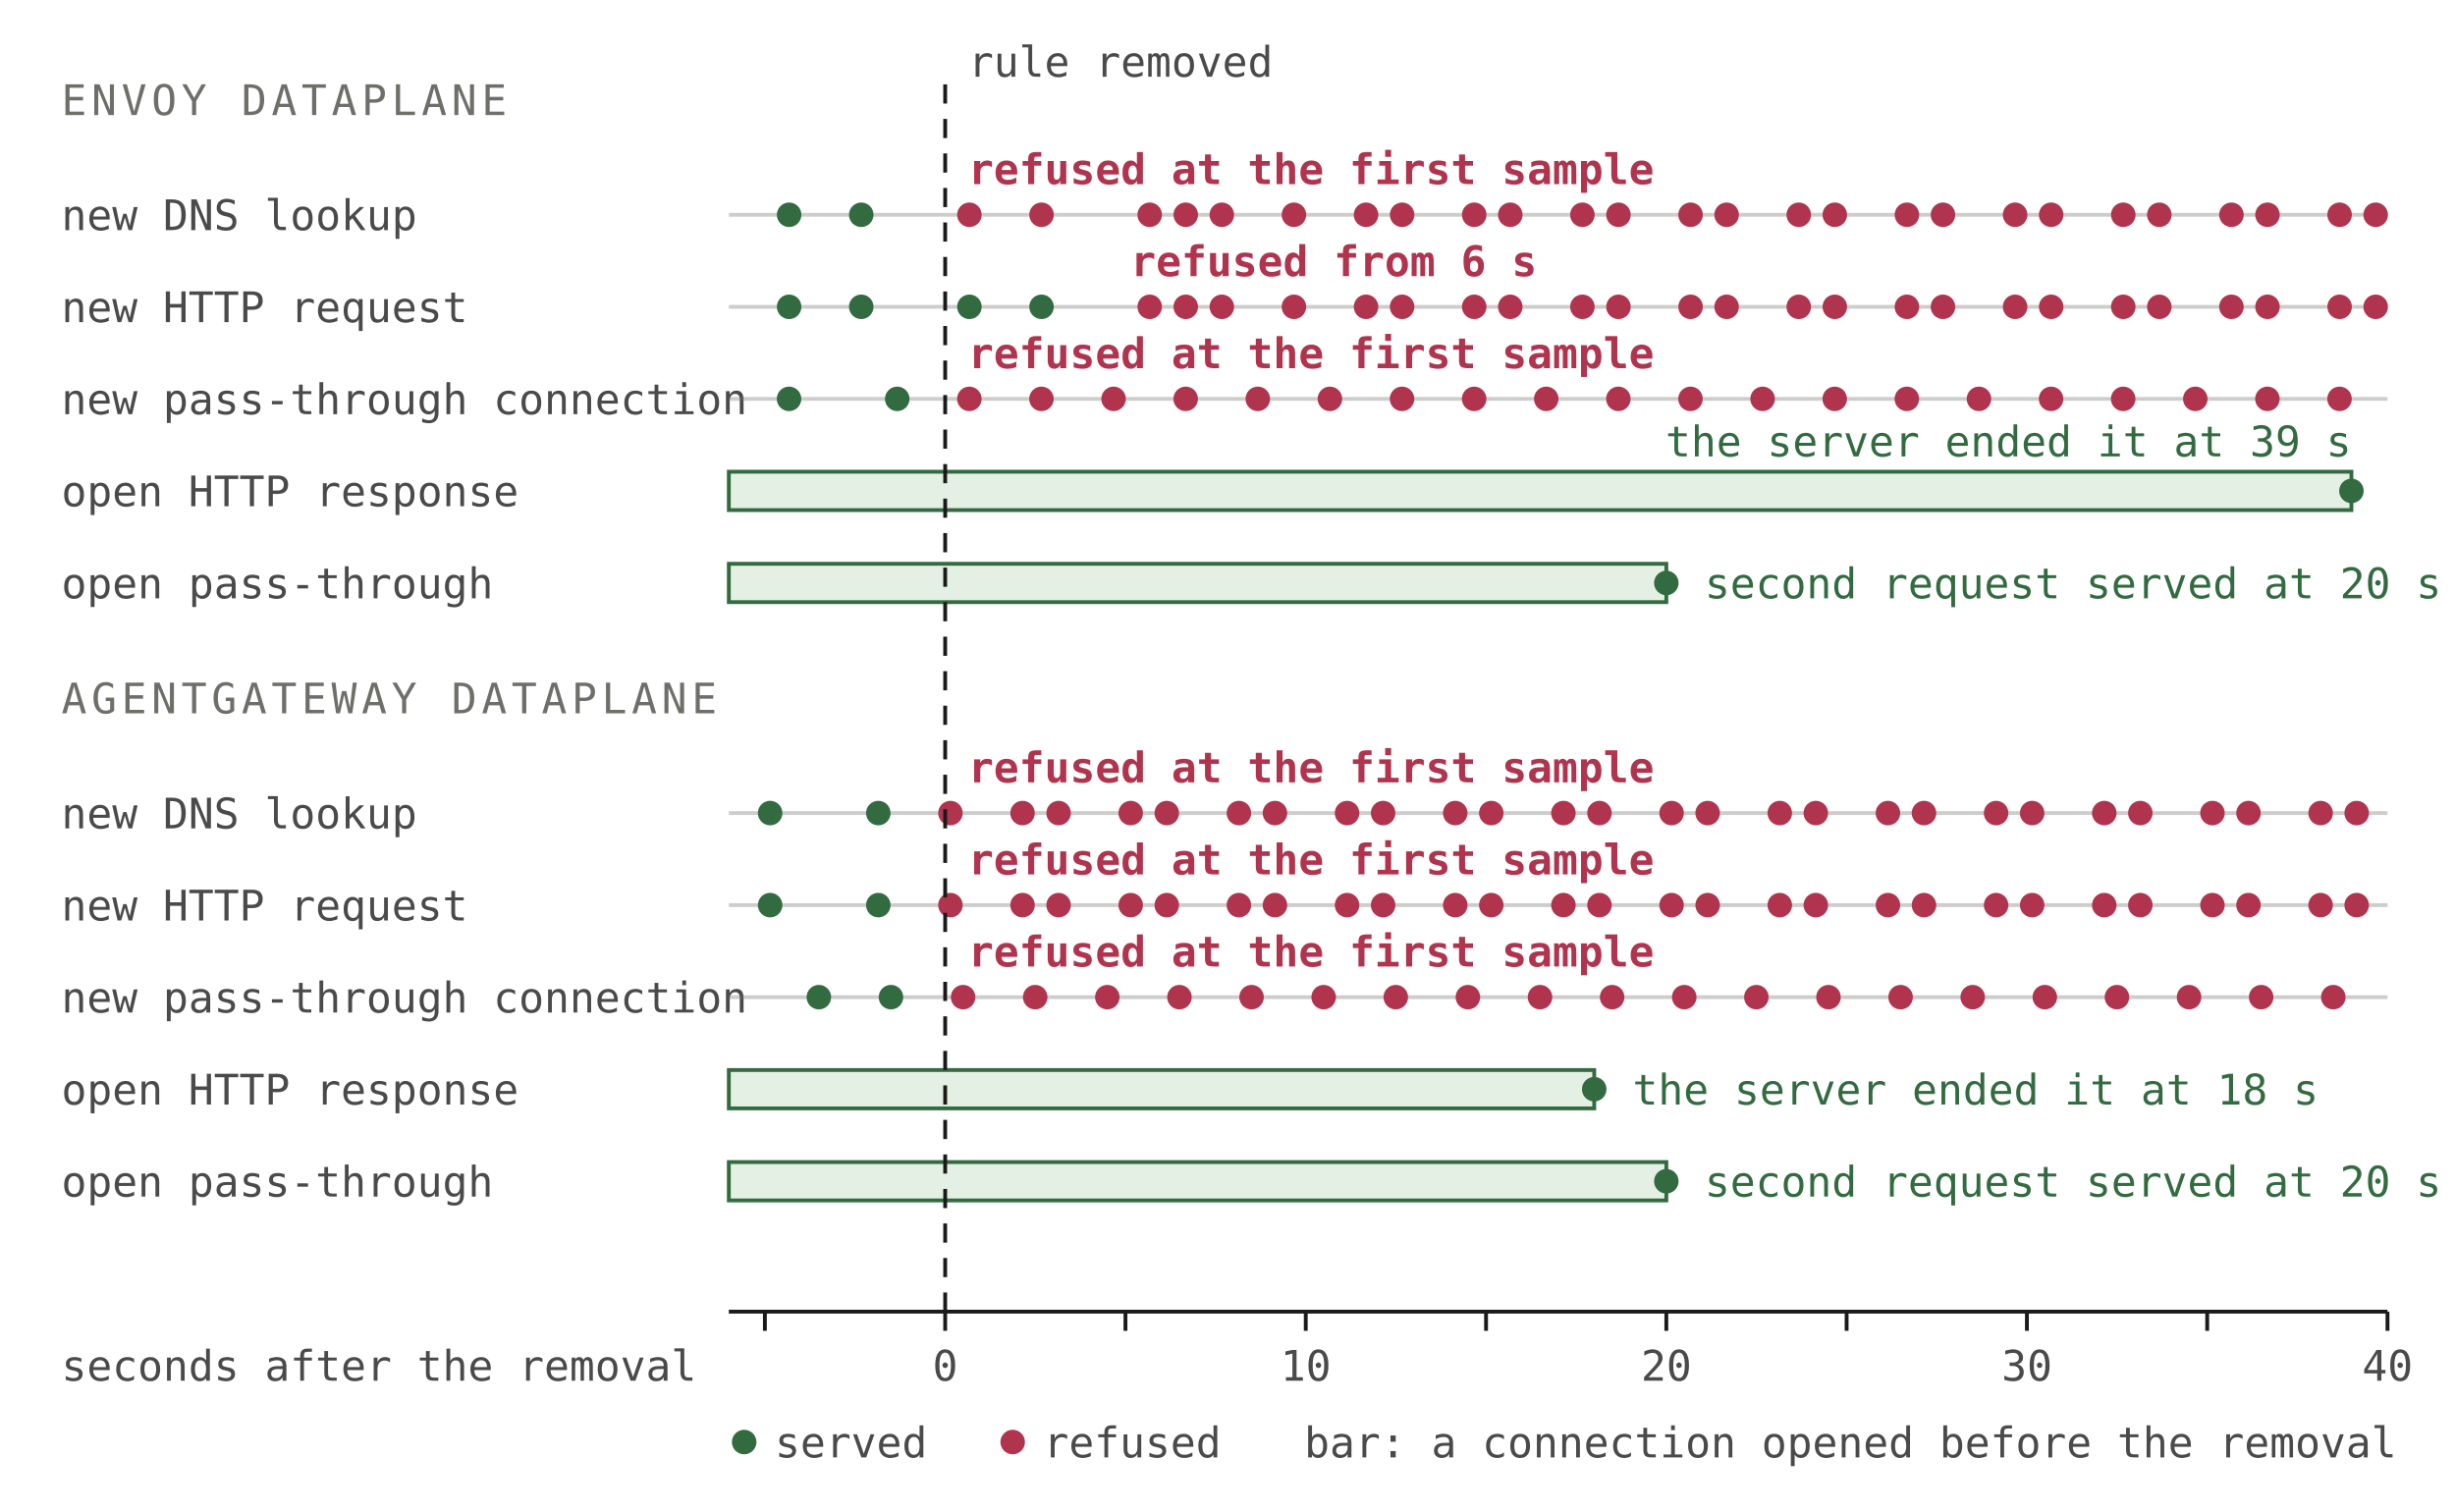
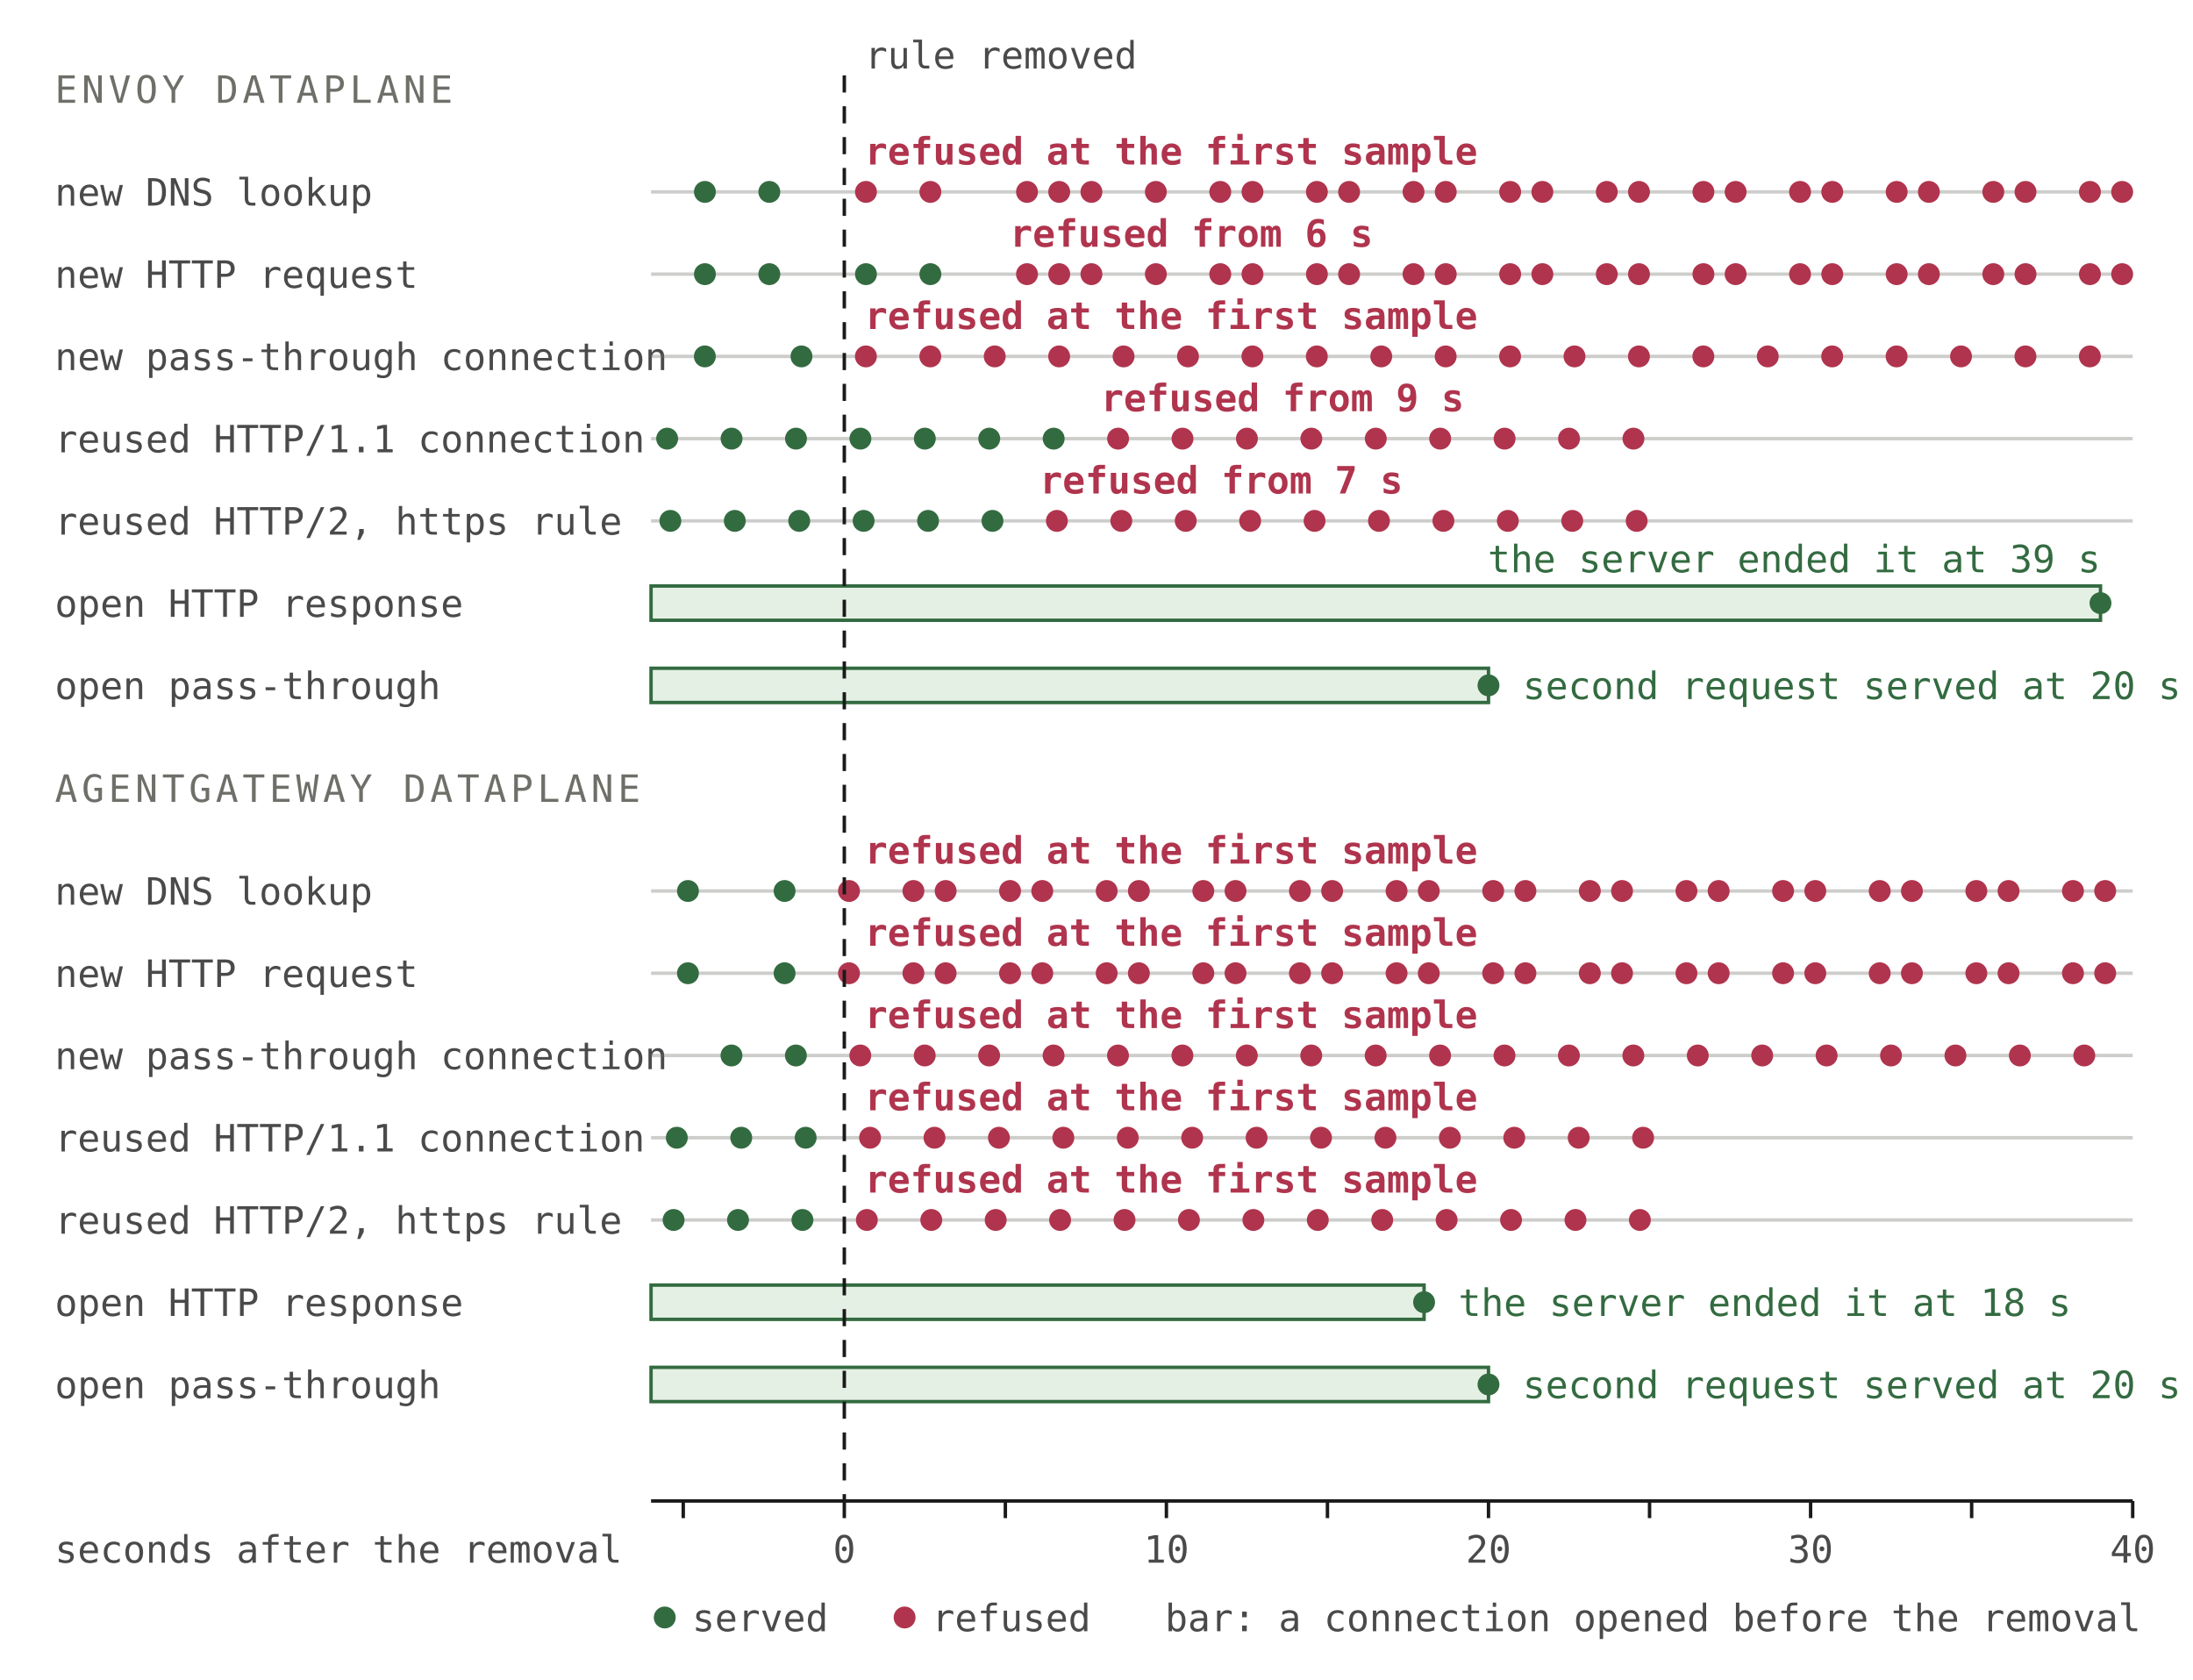
- <svg xmlns="http://www.w3.org/2000/svg" viewBox="0 0 640 394" role="img" aria-labelledby="fig-6-6b-title fig-6-6b-desc" font-family="JetBrains Mono, ui-monospace, monospace">
+ <svg xmlns="http://www.w3.org/2000/svg" viewBox="0 0 640 490" role="img" aria-labelledby="fig-6-6b-title fig-6-6b-desc" font-family="JetBrains Mono, ui-monospace, monospace">
  <text x="16" y="30" font-size="11" letter-spacing="1.2" fill="var(--m-ink-mute, #6f6f6a)">ENVOY DATAPLANE</text>
  <text x="16" y="60" font-size="11" class="m-serif" fill="var(--m-ink-soft, #4a4a4a)">new DNS lookup</text>
  <line x1="190" y1="56" x2="622.4" y2="56" stroke="var(--m-ink-mute, #6f6f6a)" stroke-width="1" stroke-opacity="0.35" />
  <circle cx="205.72" cy="56" r="3.2" fill="var(--m-green-ink, #336b40)" />
  <circle cx="224.52" cy="56" r="3.2" fill="var(--m-green-ink, #336b40)" />
  <circle cx="252.72" cy="56" r="3.2" fill="var(--m-rose-ink, #b0344d)" />
  <circle cx="271.52" cy="56" r="3.2" fill="var(--m-rose-ink, #b0344d)" />
  <circle cx="299.72" cy="56" r="3.2" fill="var(--m-rose-ink, #b0344d)" />
  <circle cx="309.12" cy="56" r="3.2" fill="var(--m-rose-ink, #b0344d)" />
  <circle cx="318.52" cy="56" r="3.2" fill="var(--m-rose-ink, #b0344d)" />
  <circle cx="337.32" cy="56" r="3.2" fill="var(--m-rose-ink, #b0344d)" />
  <circle cx="356.12" cy="56" r="3.2" fill="var(--m-rose-ink, #b0344d)" />
  <circle cx="365.52" cy="56" r="3.2" fill="var(--m-rose-ink, #b0344d)" />
  <circle cx="384.32" cy="56" r="3.2" fill="var(--m-rose-ink, #b0344d)" />
  <circle cx="393.72" cy="56" r="3.2" fill="var(--m-rose-ink, #b0344d)" />
  <circle cx="412.52" cy="56" r="3.2" fill="var(--m-rose-ink, #b0344d)" />
  <circle cx="421.92" cy="56" r="3.2" fill="var(--m-rose-ink, #b0344d)" />
  <circle cx="440.72" cy="56" r="3.2" fill="var(--m-rose-ink, #b0344d)" />
  <circle cx="450.12" cy="56" r="3.2" fill="var(--m-rose-ink, #b0344d)" />
  <circle cx="468.92" cy="56" r="3.2" fill="var(--m-rose-ink, #b0344d)" />
  <circle cx="478.32" cy="56" r="3.2" fill="var(--m-rose-ink, #b0344d)" />
  <circle cx="497.12" cy="56" r="3.2" fill="var(--m-rose-ink, #b0344d)" />
  <circle cx="506.52" cy="56" r="3.2" fill="var(--m-rose-ink, #b0344d)" />
  <circle cx="525.32" cy="56" r="3.2" fill="var(--m-rose-ink, #b0344d)" />
  <circle cx="534.72" cy="56" r="3.2" fill="var(--m-rose-ink, #b0344d)" />
  <circle cx="553.52" cy="56" r="3.2" fill="var(--m-rose-ink, #b0344d)" />
  <circle cx="562.92" cy="56" r="3.2" fill="var(--m-rose-ink, #b0344d)" />
  <circle cx="581.72" cy="56" r="3.2" fill="var(--m-rose-ink, #b0344d)" />
  <circle cx="591.12" cy="56" r="3.2" fill="var(--m-rose-ink, #b0344d)" />
  <circle cx="609.92" cy="56" r="3.2" fill="var(--m-rose-ink, #b0344d)" />
  <circle cx="619.32" cy="56" r="3.2" fill="var(--m-rose-ink, #b0344d)" />
  <text x="252.4" y="48" font-size="11" font-weight="700" fill="var(--m-rose-ink, #b0344d)">refused at the first sample</text>
  <text x="16" y="84" font-size="11" class="m-serif" fill="var(--m-ink-soft, #4a4a4a)">new HTTP request</text>
  <line x1="190" y1="80" x2="622.4" y2="80" stroke="var(--m-ink-mute, #6f6f6a)" stroke-width="1" stroke-opacity="0.35" />
  <circle cx="205.72" cy="80" r="3.2" fill="var(--m-green-ink, #336b40)" />
  <circle cx="224.52" cy="80" r="3.2" fill="var(--m-green-ink, #336b40)" />
  <circle cx="252.72" cy="80" r="3.2" fill="var(--m-green-ink, #336b40)" />
  <circle cx="271.52" cy="80" r="3.2" fill="var(--m-green-ink, #336b40)" />
  <circle cx="299.72" cy="80" r="3.2" fill="var(--m-rose-ink, #b0344d)" />
  <circle cx="309.12" cy="80" r="3.2" fill="var(--m-rose-ink, #b0344d)" />
  <circle cx="318.52" cy="80" r="3.2" fill="var(--m-rose-ink, #b0344d)" />
  <circle cx="337.32" cy="80" r="3.2" fill="var(--m-rose-ink, #b0344d)" />
  <circle cx="356.12" cy="80" r="3.2" fill="var(--m-rose-ink, #b0344d)" />
  <circle cx="365.52" cy="80" r="3.2" fill="var(--m-rose-ink, #b0344d)" />
  <circle cx="384.32" cy="80" r="3.2" fill="var(--m-rose-ink, #b0344d)" />
  <circle cx="393.72" cy="80" r="3.2" fill="var(--m-rose-ink, #b0344d)" />
  <circle cx="412.52" cy="80" r="3.2" fill="var(--m-rose-ink, #b0344d)" />
  <circle cx="421.92" cy="80" r="3.2" fill="var(--m-rose-ink, #b0344d)" />
  <circle cx="440.72" cy="80" r="3.2" fill="var(--m-rose-ink, #b0344d)" />
  <circle cx="450.12" cy="80" r="3.2" fill="var(--m-rose-ink, #b0344d)" />
  <circle cx="468.92" cy="80" r="3.2" fill="var(--m-rose-ink, #b0344d)" />
  <circle cx="478.32" cy="80" r="3.2" fill="var(--m-rose-ink, #b0344d)" />
  <circle cx="497.12" cy="80" r="3.2" fill="var(--m-rose-ink, #b0344d)" />
  <circle cx="506.52" cy="80" r="3.2" fill="var(--m-rose-ink, #b0344d)" />
  <circle cx="525.32" cy="80" r="3.2" fill="var(--m-rose-ink, #b0344d)" />
  <circle cx="534.72" cy="80" r="3.2" fill="var(--m-rose-ink, #b0344d)" />
  <circle cx="553.52" cy="80" r="3.2" fill="var(--m-rose-ink, #b0344d)" />
  <circle cx="562.92" cy="80" r="3.2" fill="var(--m-rose-ink, #b0344d)" />
  <circle cx="581.72" cy="80" r="3.2" fill="var(--m-rose-ink, #b0344d)" />
  <circle cx="591.12" cy="80" r="3.2" fill="var(--m-rose-ink, #b0344d)" />
  <circle cx="609.92" cy="80" r="3.2" fill="var(--m-rose-ink, #b0344d)" />
  <circle cx="619.32" cy="80" r="3.2" fill="var(--m-rose-ink, #b0344d)" />
  <text x="294.72" y="72" font-size="11" font-weight="700" fill="var(--m-rose-ink, #b0344d)">refused from 6 s</text>
  <text x="16" y="108" font-size="11" class="m-serif" fill="var(--m-ink-soft, #4a4a4a)">new pass-through connection</text>
  <line x1="190" y1="104" x2="622.4" y2="104" stroke="var(--m-ink-mute, #6f6f6a)" stroke-width="1" stroke-opacity="0.35" />
  <circle cx="205.7" cy="104" r="3.2" fill="var(--m-green-ink, #336b40)" />
  <circle cx="233.9" cy="104" r="3.2" fill="var(--m-green-ink, #336b40)" />
  <circle cx="252.7" cy="104" r="3.2" fill="var(--m-rose-ink, #b0344d)" />
  <circle cx="271.5" cy="104" r="3.2" fill="var(--m-rose-ink, #b0344d)" />
  <circle cx="290.3" cy="104" r="3.2" fill="var(--m-rose-ink, #b0344d)" />
  <circle cx="309.1" cy="104" r="3.2" fill="var(--m-rose-ink, #b0344d)" />
  <circle cx="327.9" cy="104" r="3.2" fill="var(--m-rose-ink, #b0344d)" />
  <circle cx="346.7" cy="104" r="3.2" fill="var(--m-rose-ink, #b0344d)" />
  <circle cx="365.5" cy="104" r="3.2" fill="var(--m-rose-ink, #b0344d)" />
  <circle cx="384.3" cy="104" r="3.2" fill="var(--m-rose-ink, #b0344d)" />
  <circle cx="403.1" cy="104" r="3.2" fill="var(--m-rose-ink, #b0344d)" />
  <circle cx="421.9" cy="104" r="3.2" fill="var(--m-rose-ink, #b0344d)" />
  <circle cx="440.7" cy="104" r="3.2" fill="var(--m-rose-ink, #b0344d)" />
  <circle cx="459.5" cy="104" r="3.2" fill="var(--m-rose-ink, #b0344d)" />
  <circle cx="478.3" cy="104" r="3.2" fill="var(--m-rose-ink, #b0344d)" />
  <circle cx="497.1" cy="104" r="3.2" fill="var(--m-rose-ink, #b0344d)" />
  <circle cx="515.9" cy="104" r="3.2" fill="var(--m-rose-ink, #b0344d)" />
  <circle cx="534.7" cy="104" r="3.2" fill="var(--m-rose-ink, #b0344d)" />
  <circle cx="553.5" cy="104" r="3.2" fill="var(--m-rose-ink, #b0344d)" />
  <circle cx="572.3" cy="104" r="3.2" fill="var(--m-rose-ink, #b0344d)" />
  <circle cx="591.1" cy="104" r="3.2" fill="var(--m-rose-ink, #b0344d)" />
  <circle cx="609.9" cy="104" r="3.2" fill="var(--m-rose-ink, #b0344d)" />
  <text x="252.4" y="96" font-size="11" font-weight="700" fill="var(--m-rose-ink, #b0344d)">refused at the first sample</text>
-   <text x="16" y="132" font-size="11" class="m-serif" fill="var(--m-ink-soft, #4a4a4a)">open HTTP response</text>
-   <rect x="190" y="123" width="423" height="10" fill="var(--m-green-fill, #e5f0e4)" stroke="var(--m-green-ink, #336b40)" />
-   <circle cx="613" cy="128" r="3.2" fill="var(--m-green-ink, #336b40)" />
-   <text x="613" y="119" font-size="11" text-anchor="end" fill="var(--m-green-ink, #336b40)">the server ended it at 39 s</text>
-   <text x="16" y="156" font-size="11" class="m-serif" fill="var(--m-ink-soft, #4a4a4a)">open pass-through</text>
-   <rect x="190" y="147" width="244.4" height="10" fill="var(--m-green-fill, #e5f0e4)" stroke="var(--m-green-ink, #336b40)" />
-   <circle cx="434.4" cy="152" r="3.2" fill="var(--m-green-ink, #336b40)" />
-   <text x="444.4" y="156" font-size="11" fill="var(--m-green-ink, #336b40)">second request served at 20 s</text>
-   <text x="16" y="186" font-size="11" letter-spacing="1.2" fill="var(--m-ink-mute, #6f6f6a)">AGENTGATEWAY DATAPLANE</text>
-   <text x="16" y="216" font-size="11" class="m-serif" fill="var(--m-ink-soft, #4a4a4a)">new DNS lookup</text>
-   <line x1="190" y1="212" x2="622.4" y2="212" stroke="var(--m-ink-mute, #6f6f6a)" stroke-width="1" stroke-opacity="0.35" />
-   <circle cx="200.77" cy="212" r="3.2" fill="var(--m-green-ink, #336b40)" />
-   <circle cx="228.97" cy="212" r="3.2" fill="var(--m-green-ink, #336b40)" />
-   <circle cx="247.77" cy="212" r="3.2" fill="var(--m-rose-ink, #b0344d)" />
-   <circle cx="266.57" cy="212" r="3.2" fill="var(--m-rose-ink, #b0344d)" />
-   <circle cx="275.97" cy="212" r="3.2" fill="var(--m-rose-ink, #b0344d)" />
-   <circle cx="294.77" cy="212" r="3.2" fill="var(--m-rose-ink, #b0344d)" />
-   <circle cx="304.17" cy="212" r="3.2" fill="var(--m-rose-ink, #b0344d)" />
-   <circle cx="322.97" cy="212" r="3.2" fill="var(--m-rose-ink, #b0344d)" />
-   <circle cx="332.37" cy="212" r="3.2" fill="var(--m-rose-ink, #b0344d)" />
-   <circle cx="351.17" cy="212" r="3.2" fill="var(--m-rose-ink, #b0344d)" />
-   <circle cx="360.57" cy="212" r="3.2" fill="var(--m-rose-ink, #b0344d)" />
-   <circle cx="379.37" cy="212" r="3.2" fill="var(--m-rose-ink, #b0344d)" />
-   <circle cx="388.77" cy="212" r="3.2" fill="var(--m-rose-ink, #b0344d)" />
-   <circle cx="407.57" cy="212" r="3.2" fill="var(--m-rose-ink, #b0344d)" />
-   <circle cx="416.97" cy="212" r="3.2" fill="var(--m-rose-ink, #b0344d)" />
-   <circle cx="435.77" cy="212" r="3.2" fill="var(--m-rose-ink, #b0344d)" />
-   <circle cx="445.17" cy="212" r="3.2" fill="var(--m-rose-ink, #b0344d)" />
-   <circle cx="463.97" cy="212" r="3.2" fill="var(--m-rose-ink, #b0344d)" />
-   <circle cx="473.37" cy="212" r="3.2" fill="var(--m-rose-ink, #b0344d)" />
-   <circle cx="492.17" cy="212" r="3.2" fill="var(--m-rose-ink, #b0344d)" />
-   <circle cx="501.57" cy="212" r="3.2" fill="var(--m-rose-ink, #b0344d)" />
-   <circle cx="520.37" cy="212" r="3.2" fill="var(--m-rose-ink, #b0344d)" />
-   <circle cx="529.77" cy="212" r="3.2" fill="var(--m-rose-ink, #b0344d)" />
-   <circle cx="548.57" cy="212" r="3.2" fill="var(--m-rose-ink, #b0344d)" />
-   <circle cx="557.97" cy="212" r="3.2" fill="var(--m-rose-ink, #b0344d)" />
-   <circle cx="576.77" cy="212" r="3.2" fill="var(--m-rose-ink, #b0344d)" />
-   <circle cx="586.17" cy="212" r="3.2" fill="var(--m-rose-ink, #b0344d)" />
-   <circle cx="604.97" cy="212" r="3.2" fill="var(--m-rose-ink, #b0344d)" />
-   <circle cx="614.37" cy="212" r="3.2" fill="var(--m-rose-ink, #b0344d)" />
-   <text x="252.4" y="204" font-size="11" font-weight="700" fill="var(--m-rose-ink, #b0344d)">refused at the first sample</text>
-   <text x="16" y="240" font-size="11" class="m-serif" fill="var(--m-ink-soft, #4a4a4a)">new HTTP request</text>
-   <line x1="190" y1="236" x2="622.4" y2="236" stroke="var(--m-ink-mute, #6f6f6a)" stroke-width="1" stroke-opacity="0.35" />
-   <circle cx="200.77" cy="236" r="3.2" fill="var(--m-green-ink, #336b40)" />
-   <circle cx="228.97" cy="236" r="3.2" fill="var(--m-green-ink, #336b40)" />
-   <circle cx="247.77" cy="236" r="3.2" fill="var(--m-rose-ink, #b0344d)" />
-   <circle cx="266.57" cy="236" r="3.2" fill="var(--m-rose-ink, #b0344d)" />
-   <circle cx="275.97" cy="236" r="3.2" fill="var(--m-rose-ink, #b0344d)" />
-   <circle cx="294.77" cy="236" r="3.2" fill="var(--m-rose-ink, #b0344d)" />
-   <circle cx="304.17" cy="236" r="3.2" fill="var(--m-rose-ink, #b0344d)" />
-   <circle cx="322.97" cy="236" r="3.2" fill="var(--m-rose-ink, #b0344d)" />
-   <circle cx="332.37" cy="236" r="3.2" fill="var(--m-rose-ink, #b0344d)" />
-   <circle cx="351.17" cy="236" r="3.2" fill="var(--m-rose-ink, #b0344d)" />
-   <circle cx="360.57" cy="236" r="3.2" fill="var(--m-rose-ink, #b0344d)" />
-   <circle cx="379.37" cy="236" r="3.2" fill="var(--m-rose-ink, #b0344d)" />
-   <circle cx="388.77" cy="236" r="3.2" fill="var(--m-rose-ink, #b0344d)" />
-   <circle cx="407.57" cy="236" r="3.2" fill="var(--m-rose-ink, #b0344d)" />
-   <circle cx="416.97" cy="236" r="3.2" fill="var(--m-rose-ink, #b0344d)" />
-   <circle cx="435.77" cy="236" r="3.2" fill="var(--m-rose-ink, #b0344d)" />
-   <circle cx="445.17" cy="236" r="3.2" fill="var(--m-rose-ink, #b0344d)" />
-   <circle cx="463.97" cy="236" r="3.2" fill="var(--m-rose-ink, #b0344d)" />
-   <circle cx="473.37" cy="236" r="3.2" fill="var(--m-rose-ink, #b0344d)" />
-   <circle cx="492.17" cy="236" r="3.2" fill="var(--m-rose-ink, #b0344d)" />
-   <circle cx="501.57" cy="236" r="3.2" fill="var(--m-rose-ink, #b0344d)" />
-   <circle cx="520.37" cy="236" r="3.2" fill="var(--m-rose-ink, #b0344d)" />
-   <circle cx="529.77" cy="236" r="3.2" fill="var(--m-rose-ink, #b0344d)" />
-   <circle cx="548.57" cy="236" r="3.2" fill="var(--m-rose-ink, #b0344d)" />
-   <circle cx="557.97" cy="236" r="3.2" fill="var(--m-rose-ink, #b0344d)" />
-   <circle cx="576.77" cy="236" r="3.2" fill="var(--m-rose-ink, #b0344d)" />
-   <circle cx="586.17" cy="236" r="3.2" fill="var(--m-rose-ink, #b0344d)" />
-   <circle cx="604.97" cy="236" r="3.2" fill="var(--m-rose-ink, #b0344d)" />
-   <circle cx="614.37" cy="236" r="3.2" fill="var(--m-rose-ink, #b0344d)" />
-   <text x="252.4" y="228" font-size="11" font-weight="700" fill="var(--m-rose-ink, #b0344d)">refused at the first sample</text>
-   <text x="16" y="264" font-size="11" class="m-serif" fill="var(--m-ink-soft, #4a4a4a)">new pass-through connection</text>
+   <text x="16" y="132" font-size="11" class="m-serif" fill="var(--m-ink-soft, #4a4a4a)">reused HTTP/1.1 connection</text>
+   <line x1="190" y1="128" x2="622.4" y2="128" stroke="var(--m-ink-mute, #6f6f6a)" stroke-width="1" stroke-opacity="0.35" />
+   <circle cx="194.7" cy="128" r="3.2" fill="var(--m-green-ink, #336b40)" />
+   <circle cx="213.5" cy="128" r="3.2" fill="var(--m-green-ink, #336b40)" />
+   <circle cx="232.3" cy="128" r="3.2" fill="var(--m-green-ink, #336b40)" />
+   <circle cx="251.1" cy="128" r="3.2" fill="var(--m-green-ink, #336b40)" />
+   <circle cx="269.9" cy="128" r="3.2" fill="var(--m-green-ink, #336b40)" />
+   <circle cx="288.7" cy="128" r="3.2" fill="var(--m-green-ink, #336b40)" />
+   <circle cx="307.5" cy="128" r="3.2" fill="var(--m-green-ink, #336b40)" />
+   <circle cx="326.3" cy="128" r="3.2" fill="var(--m-rose-ink, #b0344d)" />
+   <circle cx="345.1" cy="128" r="3.2" fill="var(--m-rose-ink, #b0344d)" />
+   <circle cx="363.9" cy="128" r="3.2" fill="var(--m-rose-ink, #b0344d)" />
+   <circle cx="382.7" cy="128" r="3.2" fill="var(--m-rose-ink, #b0344d)" />
+   <circle cx="401.5" cy="128" r="3.2" fill="var(--m-rose-ink, #b0344d)" />
+   <circle cx="420.3" cy="128" r="3.2" fill="var(--m-rose-ink, #b0344d)" />
+   <circle cx="439.1" cy="128" r="3.2" fill="var(--m-rose-ink, #b0344d)" />
+   <circle cx="457.9" cy="128" r="3.2" fill="var(--m-rose-ink, #b0344d)" />
+   <circle cx="476.7" cy="128" r="3.2" fill="var(--m-rose-ink, #b0344d)" />
+   <text x="321.3" y="120" font-size="11" font-weight="700" fill="var(--m-rose-ink, #b0344d)">refused from 9 s</text>
+   <text x="16" y="156" font-size="11" class="m-serif" fill="var(--m-ink-soft, #4a4a4a)">reused HTTP/2, https rule</text>
+   <line x1="190" y1="152" x2="622.4" y2="152" stroke="var(--m-ink-mute, #6f6f6a)" stroke-width="1" stroke-opacity="0.35" />
+   <circle cx="195.64" cy="152" r="3.2" fill="var(--m-green-ink, #336b40)" />
+   <circle cx="214.44" cy="152" r="3.2" fill="var(--m-green-ink, #336b40)" />
+   <circle cx="233.24" cy="152" r="3.2" fill="var(--m-green-ink, #336b40)" />
+   <circle cx="252.04" cy="152" r="3.2" fill="var(--m-green-ink, #336b40)" />
+   <circle cx="270.84" cy="152" r="3.2" fill="var(--m-green-ink, #336b40)" />
+   <circle cx="289.64" cy="152" r="3.2" fill="var(--m-green-ink, #336b40)" />
+   <circle cx="308.44" cy="152" r="3.2" fill="var(--m-rose-ink, #b0344d)" />
+   <circle cx="327.24" cy="152" r="3.2" fill="var(--m-rose-ink, #b0344d)" />
+   <circle cx="346.04" cy="152" r="3.2" fill="var(--m-rose-ink, #b0344d)" />
+   <circle cx="364.84" cy="152" r="3.2" fill="var(--m-rose-ink, #b0344d)" />
+   <circle cx="383.64" cy="152" r="3.2" fill="var(--m-rose-ink, #b0344d)" />
+   <circle cx="402.44" cy="152" r="3.2" fill="var(--m-rose-ink, #b0344d)" />
+   <circle cx="421.24" cy="152" r="3.2" fill="var(--m-rose-ink, #b0344d)" />
+   <circle cx="440.04" cy="152" r="3.2" fill="var(--m-rose-ink, #b0344d)" />
+   <circle cx="458.84" cy="152" r="3.2" fill="var(--m-rose-ink, #b0344d)" />
+   <circle cx="477.64" cy="152" r="3.2" fill="var(--m-rose-ink, #b0344d)" />
+   <text x="303.44" y="144" font-size="11" font-weight="700" fill="var(--m-rose-ink, #b0344d)">refused from 7 s</text>
+   <text x="16" y="180" font-size="11" class="m-serif" fill="var(--m-ink-soft, #4a4a4a)">open HTTP response</text>
+   <rect x="190" y="171" width="423" height="10" fill="var(--m-green-fill, #e5f0e4)" stroke="var(--m-green-ink, #336b40)" />
+   <circle cx="613" cy="176" r="3.2" fill="var(--m-green-ink, #336b40)" />
+   <text x="613" y="167" font-size="11" text-anchor="end" fill="var(--m-green-ink, #336b40)">the server ended it at 39 s</text>
+   <text x="16" y="204" font-size="11" class="m-serif" fill="var(--m-ink-soft, #4a4a4a)">open pass-through</text>
+   <rect x="190" y="195" width="244.4" height="10" fill="var(--m-green-fill, #e5f0e4)" stroke="var(--m-green-ink, #336b40)" />
+   <circle cx="434.4" cy="200" r="3.2" fill="var(--m-green-ink, #336b40)" />
+   <text x="444.4" y="204" font-size="11" fill="var(--m-green-ink, #336b40)">second request served at 20 s</text>
+   <text x="16" y="234" font-size="11" letter-spacing="1.2" fill="var(--m-ink-mute, #6f6f6a)">AGENTGATEWAY DATAPLANE</text>
+   <text x="16" y="264" font-size="11" class="m-serif" fill="var(--m-ink-soft, #4a4a4a)">new DNS lookup</text>
  <line x1="190" y1="260" x2="622.4" y2="260" stroke="var(--m-ink-mute, #6f6f6a)" stroke-width="1" stroke-opacity="0.35" />
-   <circle cx="213.47" cy="260" r="3.2" fill="var(--m-green-ink, #336b40)" />
-   <circle cx="232.27" cy="260" r="3.2" fill="var(--m-green-ink, #336b40)" />
-   <circle cx="251.07" cy="260" r="3.2" fill="var(--m-rose-ink, #b0344d)" />
-   <circle cx="269.87" cy="260" r="3.2" fill="var(--m-rose-ink, #b0344d)" />
-   <circle cx="288.67" cy="260" r="3.2" fill="var(--m-rose-ink, #b0344d)" />
-   <circle cx="307.47" cy="260" r="3.2" fill="var(--m-rose-ink, #b0344d)" />
-   <circle cx="326.27" cy="260" r="3.2" fill="var(--m-rose-ink, #b0344d)" />
-   <circle cx="345.07" cy="260" r="3.2" fill="var(--m-rose-ink, #b0344d)" />
-   <circle cx="363.87" cy="260" r="3.2" fill="var(--m-rose-ink, #b0344d)" />
-   <circle cx="382.67" cy="260" r="3.2" fill="var(--m-rose-ink, #b0344d)" />
-   <circle cx="401.47" cy="260" r="3.2" fill="var(--m-rose-ink, #b0344d)" />
-   <circle cx="420.27" cy="260" r="3.2" fill="var(--m-rose-ink, #b0344d)" />
-   <circle cx="439.07" cy="260" r="3.2" fill="var(--m-rose-ink, #b0344d)" />
-   <circle cx="457.87" cy="260" r="3.2" fill="var(--m-rose-ink, #b0344d)" />
-   <circle cx="476.67" cy="260" r="3.2" fill="var(--m-rose-ink, #b0344d)" />
-   <circle cx="495.47" cy="260" r="3.2" fill="var(--m-rose-ink, #b0344d)" />
-   <circle cx="514.27" cy="260" r="3.2" fill="var(--m-rose-ink, #b0344d)" />
-   <circle cx="533.07" cy="260" r="3.2" fill="var(--m-rose-ink, #b0344d)" />
-   <circle cx="551.87" cy="260" r="3.2" fill="var(--m-rose-ink, #b0344d)" />
-   <circle cx="570.67" cy="260" r="3.2" fill="var(--m-rose-ink, #b0344d)" />
-   <circle cx="589.47" cy="260" r="3.2" fill="var(--m-rose-ink, #b0344d)" />
-   <circle cx="608.27" cy="260" r="3.2" fill="var(--m-rose-ink, #b0344d)" />
+   <circle cx="200.77" cy="260" r="3.2" fill="var(--m-green-ink, #336b40)" />
+   <circle cx="228.97" cy="260" r="3.2" fill="var(--m-green-ink, #336b40)" />
+   <circle cx="247.77" cy="260" r="3.2" fill="var(--m-rose-ink, #b0344d)" />
+   <circle cx="266.57" cy="260" r="3.2" fill="var(--m-rose-ink, #b0344d)" />
+   <circle cx="275.97" cy="260" r="3.2" fill="var(--m-rose-ink, #b0344d)" />
+   <circle cx="294.77" cy="260" r="3.2" fill="var(--m-rose-ink, #b0344d)" />
+   <circle cx="304.17" cy="260" r="3.2" fill="var(--m-rose-ink, #b0344d)" />
+   <circle cx="322.97" cy="260" r="3.2" fill="var(--m-rose-ink, #b0344d)" />
+   <circle cx="332.37" cy="260" r="3.2" fill="var(--m-rose-ink, #b0344d)" />
+   <circle cx="351.17" cy="260" r="3.2" fill="var(--m-rose-ink, #b0344d)" />
+   <circle cx="360.57" cy="260" r="3.2" fill="var(--m-rose-ink, #b0344d)" />
+   <circle cx="379.37" cy="260" r="3.2" fill="var(--m-rose-ink, #b0344d)" />
+   <circle cx="388.77" cy="260" r="3.2" fill="var(--m-rose-ink, #b0344d)" />
+   <circle cx="407.57" cy="260" r="3.2" fill="var(--m-rose-ink, #b0344d)" />
+   <circle cx="416.97" cy="260" r="3.2" fill="var(--m-rose-ink, #b0344d)" />
+   <circle cx="435.77" cy="260" r="3.2" fill="var(--m-rose-ink, #b0344d)" />
+   <circle cx="445.17" cy="260" r="3.2" fill="var(--m-rose-ink, #b0344d)" />
+   <circle cx="463.97" cy="260" r="3.2" fill="var(--m-rose-ink, #b0344d)" />
+   <circle cx="473.37" cy="260" r="3.2" fill="var(--m-rose-ink, #b0344d)" />
+   <circle cx="492.17" cy="260" r="3.2" fill="var(--m-rose-ink, #b0344d)" />
+   <circle cx="501.57" cy="260" r="3.2" fill="var(--m-rose-ink, #b0344d)" />
+   <circle cx="520.37" cy="260" r="3.2" fill="var(--m-rose-ink, #b0344d)" />
+   <circle cx="529.77" cy="260" r="3.2" fill="var(--m-rose-ink, #b0344d)" />
+   <circle cx="548.57" cy="260" r="3.2" fill="var(--m-rose-ink, #b0344d)" />
+   <circle cx="557.97" cy="260" r="3.2" fill="var(--m-rose-ink, #b0344d)" />
+   <circle cx="576.77" cy="260" r="3.2" fill="var(--m-rose-ink, #b0344d)" />
+   <circle cx="586.17" cy="260" r="3.2" fill="var(--m-rose-ink, #b0344d)" />
+   <circle cx="604.97" cy="260" r="3.2" fill="var(--m-rose-ink, #b0344d)" />
+   <circle cx="614.37" cy="260" r="3.2" fill="var(--m-rose-ink, #b0344d)" />
  <text x="252.4" y="252" font-size="11" font-weight="700" fill="var(--m-rose-ink, #b0344d)">refused at the first sample</text>
-   <text x="16" y="288" font-size="11" class="m-serif" fill="var(--m-ink-soft, #4a4a4a)">open HTTP response</text>
-   <rect x="190" y="279" width="225.6" height="10" fill="var(--m-green-fill, #e5f0e4)" stroke="var(--m-green-ink, #336b40)" />
-   <circle cx="415.6" cy="284" r="3.2" fill="var(--m-green-ink, #336b40)" />
-   <text x="425.6" y="288" font-size="11" fill="var(--m-green-ink, #336b40)">the server ended it at 18 s</text>
-   <text x="16" y="312" font-size="11" class="m-serif" fill="var(--m-ink-soft, #4a4a4a)">open pass-through</text>
-   <rect x="190" y="303" width="244.4" height="10" fill="var(--m-green-fill, #e5f0e4)" stroke="var(--m-green-ink, #336b40)" />
-   <circle cx="434.4" cy="308" r="3.2" fill="var(--m-green-ink, #336b40)" />
-   <text x="444.4" y="312" font-size="11" fill="var(--m-green-ink, #336b40)">second request served at 20 s</text>
-   <line x1="246.4" y1="22" x2="246.4" y2="342" stroke="var(--m-ink, #1a1a1a)" stroke-width="1" stroke-dasharray="5 4" />
+   <text x="16" y="288" font-size="11" class="m-serif" fill="var(--m-ink-soft, #4a4a4a)">new HTTP request</text>
+   <line x1="190" y1="284" x2="622.4" y2="284" stroke="var(--m-ink-mute, #6f6f6a)" stroke-width="1" stroke-opacity="0.35" />
+   <circle cx="200.77" cy="284" r="3.2" fill="var(--m-green-ink, #336b40)" />
+   <circle cx="228.97" cy="284" r="3.2" fill="var(--m-green-ink, #336b40)" />
+   <circle cx="247.77" cy="284" r="3.2" fill="var(--m-rose-ink, #b0344d)" />
+   <circle cx="266.57" cy="284" r="3.2" fill="var(--m-rose-ink, #b0344d)" />
+   <circle cx="275.97" cy="284" r="3.2" fill="var(--m-rose-ink, #b0344d)" />
+   <circle cx="294.77" cy="284" r="3.2" fill="var(--m-rose-ink, #b0344d)" />
+   <circle cx="304.17" cy="284" r="3.2" fill="var(--m-rose-ink, #b0344d)" />
+   <circle cx="322.97" cy="284" r="3.2" fill="var(--m-rose-ink, #b0344d)" />
+   <circle cx="332.37" cy="284" r="3.2" fill="var(--m-rose-ink, #b0344d)" />
+   <circle cx="351.17" cy="284" r="3.2" fill="var(--m-rose-ink, #b0344d)" />
+   <circle cx="360.57" cy="284" r="3.2" fill="var(--m-rose-ink, #b0344d)" />
+   <circle cx="379.37" cy="284" r="3.2" fill="var(--m-rose-ink, #b0344d)" />
+   <circle cx="388.77" cy="284" r="3.2" fill="var(--m-rose-ink, #b0344d)" />
+   <circle cx="407.57" cy="284" r="3.2" fill="var(--m-rose-ink, #b0344d)" />
+   <circle cx="416.97" cy="284" r="3.2" fill="var(--m-rose-ink, #b0344d)" />
+   <circle cx="435.77" cy="284" r="3.2" fill="var(--m-rose-ink, #b0344d)" />
+   <circle cx="445.17" cy="284" r="3.2" fill="var(--m-rose-ink, #b0344d)" />
+   <circle cx="463.97" cy="284" r="3.2" fill="var(--m-rose-ink, #b0344d)" />
+   <circle cx="473.37" cy="284" r="3.2" fill="var(--m-rose-ink, #b0344d)" />
+   <circle cx="492.17" cy="284" r="3.2" fill="var(--m-rose-ink, #b0344d)" />
+   <circle cx="501.57" cy="284" r="3.2" fill="var(--m-rose-ink, #b0344d)" />
+   <circle cx="520.37" cy="284" r="3.2" fill="var(--m-rose-ink, #b0344d)" />
+   <circle cx="529.77" cy="284" r="3.2" fill="var(--m-rose-ink, #b0344d)" />
+   <circle cx="548.57" cy="284" r="3.2" fill="var(--m-rose-ink, #b0344d)" />
+   <circle cx="557.97" cy="284" r="3.2" fill="var(--m-rose-ink, #b0344d)" />
+   <circle cx="576.77" cy="284" r="3.2" fill="var(--m-rose-ink, #b0344d)" />
+   <circle cx="586.17" cy="284" r="3.2" fill="var(--m-rose-ink, #b0344d)" />
+   <circle cx="604.97" cy="284" r="3.2" fill="var(--m-rose-ink, #b0344d)" />
+   <circle cx="614.37" cy="284" r="3.2" fill="var(--m-rose-ink, #b0344d)" />
+   <text x="252.4" y="276" font-size="11" font-weight="700" fill="var(--m-rose-ink, #b0344d)">refused at the first sample</text>
+   <text x="16" y="312" font-size="11" class="m-serif" fill="var(--m-ink-soft, #4a4a4a)">new pass-through connection</text>
+   <line x1="190" y1="308" x2="622.4" y2="308" stroke="var(--m-ink-mute, #6f6f6a)" stroke-width="1" stroke-opacity="0.35" />
+   <circle cx="213.47" cy="308" r="3.2" fill="var(--m-green-ink, #336b40)" />
+   <circle cx="232.27" cy="308" r="3.2" fill="var(--m-green-ink, #336b40)" />
+   <circle cx="251.07" cy="308" r="3.2" fill="var(--m-rose-ink, #b0344d)" />
+   <circle cx="269.87" cy="308" r="3.2" fill="var(--m-rose-ink, #b0344d)" />
+   <circle cx="288.67" cy="308" r="3.2" fill="var(--m-rose-ink, #b0344d)" />
+   <circle cx="307.47" cy="308" r="3.2" fill="var(--m-rose-ink, #b0344d)" />
+   <circle cx="326.27" cy="308" r="3.2" fill="var(--m-rose-ink, #b0344d)" />
+   <circle cx="345.07" cy="308" r="3.2" fill="var(--m-rose-ink, #b0344d)" />
+   <circle cx="363.87" cy="308" r="3.2" fill="var(--m-rose-ink, #b0344d)" />
+   <circle cx="382.67" cy="308" r="3.2" fill="var(--m-rose-ink, #b0344d)" />
+   <circle cx="401.47" cy="308" r="3.2" fill="var(--m-rose-ink, #b0344d)" />
+   <circle cx="420.27" cy="308" r="3.2" fill="var(--m-rose-ink, #b0344d)" />
+   <circle cx="439.07" cy="308" r="3.2" fill="var(--m-rose-ink, #b0344d)" />
+   <circle cx="457.87" cy="308" r="3.2" fill="var(--m-rose-ink, #b0344d)" />
+   <circle cx="476.67" cy="308" r="3.2" fill="var(--m-rose-ink, #b0344d)" />
+   <circle cx="495.47" cy="308" r="3.2" fill="var(--m-rose-ink, #b0344d)" />
+   <circle cx="514.27" cy="308" r="3.2" fill="var(--m-rose-ink, #b0344d)" />
+   <circle cx="533.07" cy="308" r="3.2" fill="var(--m-rose-ink, #b0344d)" />
+   <circle cx="551.87" cy="308" r="3.2" fill="var(--m-rose-ink, #b0344d)" />
+   <circle cx="570.67" cy="308" r="3.2" fill="var(--m-rose-ink, #b0344d)" />
+   <circle cx="589.47" cy="308" r="3.2" fill="var(--m-rose-ink, #b0344d)" />
+   <circle cx="608.27" cy="308" r="3.2" fill="var(--m-rose-ink, #b0344d)" />
+   <text x="252.4" y="300" font-size="11" font-weight="700" fill="var(--m-rose-ink, #b0344d)">refused at the first sample</text>
+   <text x="16" y="336" font-size="11" class="m-serif" fill="var(--m-ink-soft, #4a4a4a)">reused HTTP/1.1 connection</text>
+   <line x1="190" y1="332" x2="622.4" y2="332" stroke="var(--m-ink-mute, #6f6f6a)" stroke-width="1" stroke-opacity="0.35" />
+   <circle cx="197.52" cy="332" r="3.2" fill="var(--m-green-ink, #336b40)" />
+   <circle cx="216.32" cy="332" r="3.2" fill="var(--m-green-ink, #336b40)" />
+   <circle cx="235.12" cy="332" r="3.2" fill="var(--m-green-ink, #336b40)" />
+   <circle cx="253.92" cy="332" r="3.2" fill="var(--m-rose-ink, #b0344d)" />
+   <circle cx="272.72" cy="332" r="3.2" fill="var(--m-rose-ink, #b0344d)" />
+   <circle cx="291.52" cy="332" r="3.2" fill="var(--m-rose-ink, #b0344d)" />
+   <circle cx="310.32" cy="332" r="3.2" fill="var(--m-rose-ink, #b0344d)" />
+   <circle cx="329.12" cy="332" r="3.2" fill="var(--m-rose-ink, #b0344d)" />
+   <circle cx="347.92" cy="332" r="3.2" fill="var(--m-rose-ink, #b0344d)" />
+   <circle cx="366.72" cy="332" r="3.2" fill="var(--m-rose-ink, #b0344d)" />
+   <circle cx="385.52" cy="332" r="3.2" fill="var(--m-rose-ink, #b0344d)" />
+   <circle cx="404.32" cy="332" r="3.2" fill="var(--m-rose-ink, #b0344d)" />
+   <circle cx="423.12" cy="332" r="3.2" fill="var(--m-rose-ink, #b0344d)" />
+   <circle cx="441.92" cy="332" r="3.2" fill="var(--m-rose-ink, #b0344d)" />
+   <circle cx="460.72" cy="332" r="3.2" fill="var(--m-rose-ink, #b0344d)" />
+   <circle cx="479.52" cy="332" r="3.2" fill="var(--m-rose-ink, #b0344d)" />
+   <text x="252.4" y="324" font-size="11" font-weight="700" fill="var(--m-rose-ink, #b0344d)">refused at the first sample</text>
+   <text x="16" y="360" font-size="11" class="m-serif" fill="var(--m-ink-soft, #4a4a4a)">reused HTTP/2, https rule</text>
+   <line x1="190" y1="356" x2="622.4" y2="356" stroke="var(--m-ink-mute, #6f6f6a)" stroke-width="1" stroke-opacity="0.35" />
+   <circle cx="196.58" cy="356" r="3.2" fill="var(--m-green-ink, #336b40)" />
+   <circle cx="215.38" cy="356" r="3.2" fill="var(--m-green-ink, #336b40)" />
+   <circle cx="234.18" cy="356" r="3.2" fill="var(--m-green-ink, #336b40)" />
+   <circle cx="252.98" cy="356" r="3.2" fill="var(--m-rose-ink, #b0344d)" />
+   <circle cx="271.78" cy="356" r="3.2" fill="var(--m-rose-ink, #b0344d)" />
+   <circle cx="290.58" cy="356" r="3.2" fill="var(--m-rose-ink, #b0344d)" />
+   <circle cx="309.38" cy="356" r="3.2" fill="var(--m-rose-ink, #b0344d)" />
+   <circle cx="328.18" cy="356" r="3.2" fill="var(--m-rose-ink, #b0344d)" />
+   <circle cx="346.98" cy="356" r="3.2" fill="var(--m-rose-ink, #b0344d)" />
+   <circle cx="365.78" cy="356" r="3.2" fill="var(--m-rose-ink, #b0344d)" />
+   <circle cx="384.58" cy="356" r="3.2" fill="var(--m-rose-ink, #b0344d)" />
+   <circle cx="403.38" cy="356" r="3.2" fill="var(--m-rose-ink, #b0344d)" />
+   <circle cx="422.18" cy="356" r="3.2" fill="var(--m-rose-ink, #b0344d)" />
+   <circle cx="440.98" cy="356" r="3.2" fill="var(--m-rose-ink, #b0344d)" />
+   <circle cx="459.78" cy="356" r="3.2" fill="var(--m-rose-ink, #b0344d)" />
+   <circle cx="478.58" cy="356" r="3.2" fill="var(--m-rose-ink, #b0344d)" />
+   <text x="252.4" y="348" font-size="11" font-weight="700" fill="var(--m-rose-ink, #b0344d)">refused at the first sample</text>
+   <text x="16" y="384" font-size="11" class="m-serif" fill="var(--m-ink-soft, #4a4a4a)">open HTTP response</text>
+   <rect x="190" y="375" width="225.6" height="10" fill="var(--m-green-fill, #e5f0e4)" stroke="var(--m-green-ink, #336b40)" />
+   <circle cx="415.6" cy="380" r="3.2" fill="var(--m-green-ink, #336b40)" />
+   <text x="425.6" y="384" font-size="11" fill="var(--m-green-ink, #336b40)">the server ended it at 18 s</text>
+   <text x="16" y="408" font-size="11" class="m-serif" fill="var(--m-ink-soft, #4a4a4a)">open pass-through</text>
+   <rect x="190" y="399" width="244.4" height="10" fill="var(--m-green-fill, #e5f0e4)" stroke="var(--m-green-ink, #336b40)" />
+   <circle cx="434.4" cy="404" r="3.2" fill="var(--m-green-ink, #336b40)" />
+   <text x="444.4" y="408" font-size="11" fill="var(--m-green-ink, #336b40)">second request served at 20 s</text>
+   <line x1="246.4" y1="22" x2="246.4" y2="438" stroke="var(--m-ink, #1a1a1a)" stroke-width="1" stroke-dasharray="5 4" />
  <text x="252.4" y="20" font-size="11" fill="var(--m-ink-soft, #4a4a4a)">rule removed</text>
-   <line x1="190" y1="342" x2="622.4" y2="342" stroke="var(--m-ink, #1a1a1a)" stroke-width="1" />
-   <line x1="199.4" y1="342" x2="199.4" y2="347" stroke="var(--m-ink, #1a1a1a)" stroke-width="1" />
-   <line x1="246.4" y1="342" x2="246.4" y2="347" stroke="var(--m-ink, #1a1a1a)" stroke-width="1" />
-   <text x="246.4" y="360" font-size="11" text-anchor="middle" fill="var(--m-ink-soft, #4a4a4a)">0</text>
-   <line x1="293.4" y1="342" x2="293.4" y2="347" stroke="var(--m-ink, #1a1a1a)" stroke-width="1" />
-   <line x1="340.4" y1="342" x2="340.4" y2="347" stroke="var(--m-ink, #1a1a1a)" stroke-width="1" />
-   <text x="340.4" y="360" font-size="11" text-anchor="middle" fill="var(--m-ink-soft, #4a4a4a)">10</text>
-   <line x1="387.4" y1="342" x2="387.4" y2="347" stroke="var(--m-ink, #1a1a1a)" stroke-width="1" />
-   <line x1="434.4" y1="342" x2="434.4" y2="347" stroke="var(--m-ink, #1a1a1a)" stroke-width="1" />
-   <text x="434.4" y="360" font-size="11" text-anchor="middle" fill="var(--m-ink-soft, #4a4a4a)">20</text>
-   <line x1="481.4" y1="342" x2="481.4" y2="347" stroke="var(--m-ink, #1a1a1a)" stroke-width="1" />
-   <line x1="528.4" y1="342" x2="528.4" y2="347" stroke="var(--m-ink, #1a1a1a)" stroke-width="1" />
-   <text x="528.4" y="360" font-size="11" text-anchor="middle" fill="var(--m-ink-soft, #4a4a4a)">30</text>
-   <line x1="575.4" y1="342" x2="575.4" y2="347" stroke="var(--m-ink, #1a1a1a)" stroke-width="1" />
-   <line x1="622.4" y1="342" x2="622.4" y2="347" stroke="var(--m-ink, #1a1a1a)" stroke-width="1" />
-   <text x="622.4" y="360" font-size="11" text-anchor="middle" fill="var(--m-ink-soft, #4a4a4a)">40</text>
-   <text x="16" y="360" font-size="11" class="m-serif" fill="var(--m-ink-soft, #4a4a4a)">seconds after the removal</text>
-   <circle cx="194" cy="376" r="3.2" fill="var(--m-green-ink, #336b40)" />
-   <text x="202" y="380" font-size="11" class="m-serif" fill="var(--m-ink-soft, #4a4a4a)">served</text>
-   <circle cx="264" cy="376" r="3.2" fill="var(--m-rose-ink, #b0344d)" />
-   <text x="272" y="380" font-size="11" class="m-serif" fill="var(--m-ink-soft, #4a4a4a)">refused</text>
-   <text x="340" y="380" font-size="11" class="m-serif" fill="var(--m-ink-soft, #4a4a4a)">bar: a connection opened before the removal</text>
+   <line x1="190" y1="438" x2="622.4" y2="438" stroke="var(--m-ink, #1a1a1a)" stroke-width="1" />
+   <line x1="199.4" y1="438" x2="199.4" y2="443" stroke="var(--m-ink, #1a1a1a)" stroke-width="1" />
+   <line x1="246.4" y1="438" x2="246.4" y2="443" stroke="var(--m-ink, #1a1a1a)" stroke-width="1" />
+   <text x="246.4" y="456" font-size="11" text-anchor="middle" fill="var(--m-ink-soft, #4a4a4a)">0</text>
+   <line x1="293.4" y1="438" x2="293.4" y2="443" stroke="var(--m-ink, #1a1a1a)" stroke-width="1" />
+   <line x1="340.4" y1="438" x2="340.4" y2="443" stroke="var(--m-ink, #1a1a1a)" stroke-width="1" />
+   <text x="340.4" y="456" font-size="11" text-anchor="middle" fill="var(--m-ink-soft, #4a4a4a)">10</text>
+   <line x1="387.4" y1="438" x2="387.4" y2="443" stroke="var(--m-ink, #1a1a1a)" stroke-width="1" />
+   <line x1="434.4" y1="438" x2="434.4" y2="443" stroke="var(--m-ink, #1a1a1a)" stroke-width="1" />
+   <text x="434.4" y="456" font-size="11" text-anchor="middle" fill="var(--m-ink-soft, #4a4a4a)">20</text>
+   <line x1="481.4" y1="438" x2="481.4" y2="443" stroke="var(--m-ink, #1a1a1a)" stroke-width="1" />
+   <line x1="528.4" y1="438" x2="528.4" y2="443" stroke="var(--m-ink, #1a1a1a)" stroke-width="1" />
+   <text x="528.4" y="456" font-size="11" text-anchor="middle" fill="var(--m-ink-soft, #4a4a4a)">30</text>
+   <line x1="575.4" y1="438" x2="575.4" y2="443" stroke="var(--m-ink, #1a1a1a)" stroke-width="1" />
+   <line x1="622.4" y1="438" x2="622.4" y2="443" stroke="var(--m-ink, #1a1a1a)" stroke-width="1" />
+   <text x="622.4" y="456" font-size="11" text-anchor="middle" fill="var(--m-ink-soft, #4a4a4a)">40</text>
+   <text x="16" y="456" font-size="11" class="m-serif" fill="var(--m-ink-soft, #4a4a4a)">seconds after the removal</text>
+   <circle cx="194" cy="472" r="3.2" fill="var(--m-green-ink, #336b40)" />
+   <text x="202" y="476" font-size="11" class="m-serif" fill="var(--m-ink-soft, #4a4a4a)">served</text>
+   <circle cx="264" cy="472" r="3.2" fill="var(--m-rose-ink, #b0344d)" />
+   <text x="272" y="476" font-size="11" class="m-serif" fill="var(--m-ink-soft, #4a4a4a)">refused</text>
+   <text x="340" y="476" font-size="11" class="m-serif" fill="var(--m-ink-soft, #4a4a4a)">bar: a connection opened before the removal</text>
</svg>
